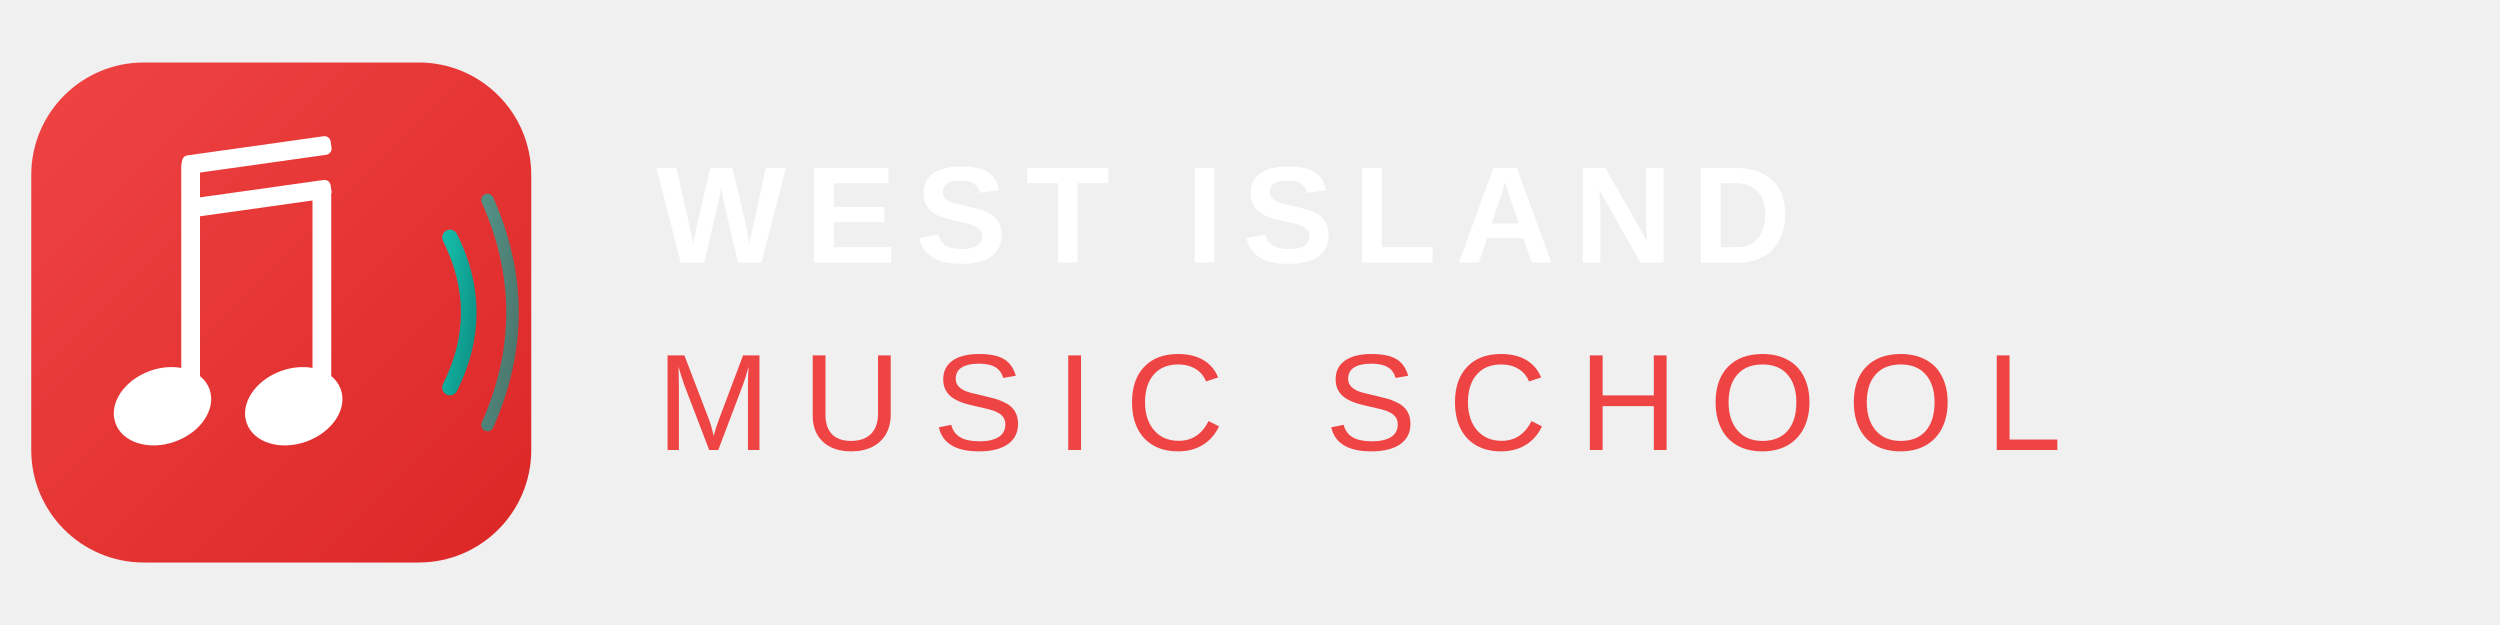
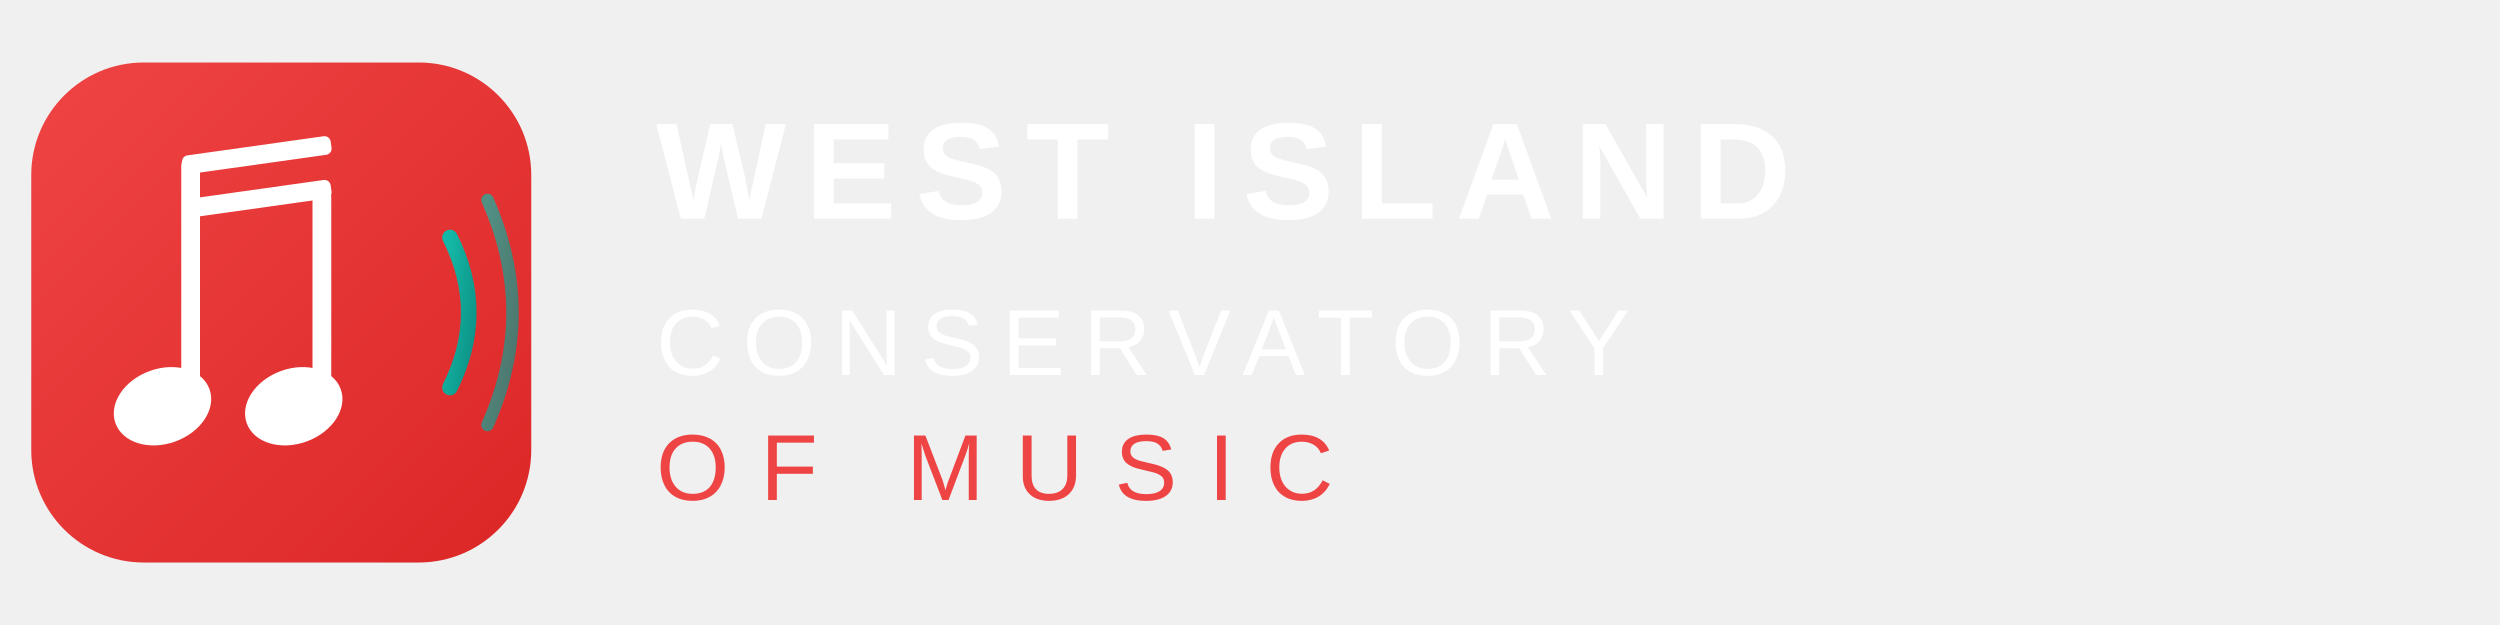
<svg xmlns="http://www.w3.org/2000/svg" viewBox="0 0 400 100" width="400" height="100">
  <defs>
    <linearGradient id="iconGradW" x1="0%" y1="0%" x2="100%" y2="100%">
      <stop offset="0%" style="stop-color:#ef4444" />
      <stop offset="100%" style="stop-color:#dc2626" />
    </linearGradient>
    <linearGradient id="accentGradW" x1="0%" y1="0%" x2="100%" y2="100%">
      <stop offset="0%" style="stop-color:#14b8a6" />
      <stop offset="100%" style="stop-color:#0d9488" />
    </linearGradient>
  </defs>
  <rect x="5" y="10" width="80" height="80" rx="18" ry="18" fill="url(#iconGradW)" />
  <g transform="translate(45, 50)">
    <rect x="-16" y="-25" width="3" height="38" rx="1.5" fill="#ffffff" />
    <rect x="5" y="-20" width="3" height="33" rx="1.5" fill="#ffffff" />
    <rect x="-16" y="-25" width="24" height="3" rx="1" fill="#ffffff" transform="rotate(-8, -16, -25)" />
    <rect x="-16" y="-18" width="24" height="3" rx="1" fill="#ffffff" transform="rotate(-8, -16, -18)" />
    <ellipse cx="-19" cy="15" rx="8" ry="6" transform="rotate(-20, -19, 15)" fill="#ffffff" />
    <ellipse cx="2" cy="15" rx="8" ry="6" transform="rotate(-20, 2, 15)" fill="#ffffff" />
  </g>
  <path d="M72 38 Q78 50, 72 62" stroke="url(#accentGradW)" stroke-width="2.5" fill="none" stroke-linecap="round" />
  <path d="M78 32 Q86 50, 78 68" stroke="url(#accentGradW)" stroke-width="2" fill="none" stroke-linecap="round" opacity="0.7" />
-   <text x="105" y="42" font-family="'Segoe UI', 'Helvetica Neue', Arial, sans-serif" font-size="22" font-weight="700" letter-spacing="3" fill="#ffffff">WEST ISLAND</text>
-   <text x="105" y="72" font-family="'Segoe UI', 'Helvetica Neue', Arial, sans-serif" font-size="22" font-weight="300" letter-spacing="5" fill="#ef4444">MUSIC SCHOOL</text>
+   <text x="105" y="35" font-family="'Segoe UI', 'Helvetica Neue', Arial, sans-serif" font-size="22" font-weight="700" letter-spacing="3" fill="#ffffff">WEST ISLAND</text>
+   <text x="105" y="60" font-family="'Segoe UI', 'Helvetica Neue', Arial, sans-serif" font-size="15" font-weight="300" letter-spacing="3" fill="#ffffff">CONSERVATORY</text>
+   <text x="105" y="80" font-family="'Segoe UI', 'Helvetica Neue', Arial, sans-serif" font-size="15" font-weight="300" letter-spacing="5" fill="#ef4444">OF MUSIC</text>
  <line x1="105" y1="48" x2="280" y2="48" stroke="url(#accentGradW)" stroke-width="2" stroke-linecap="round" opacity="0.6" />
</svg>
